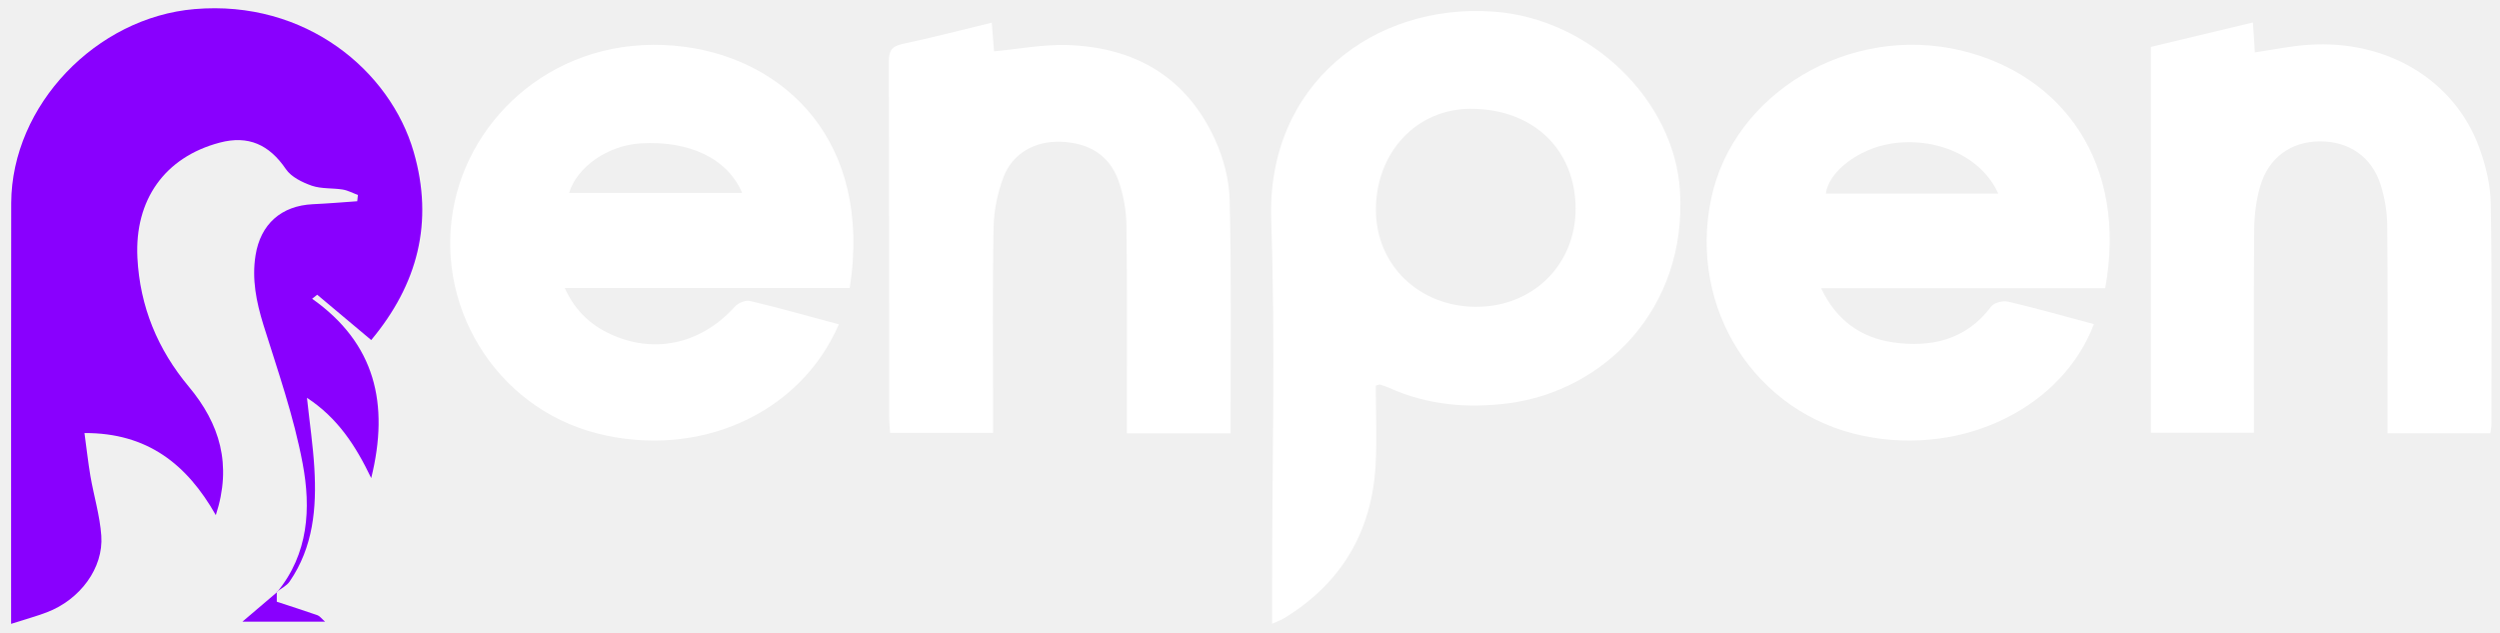
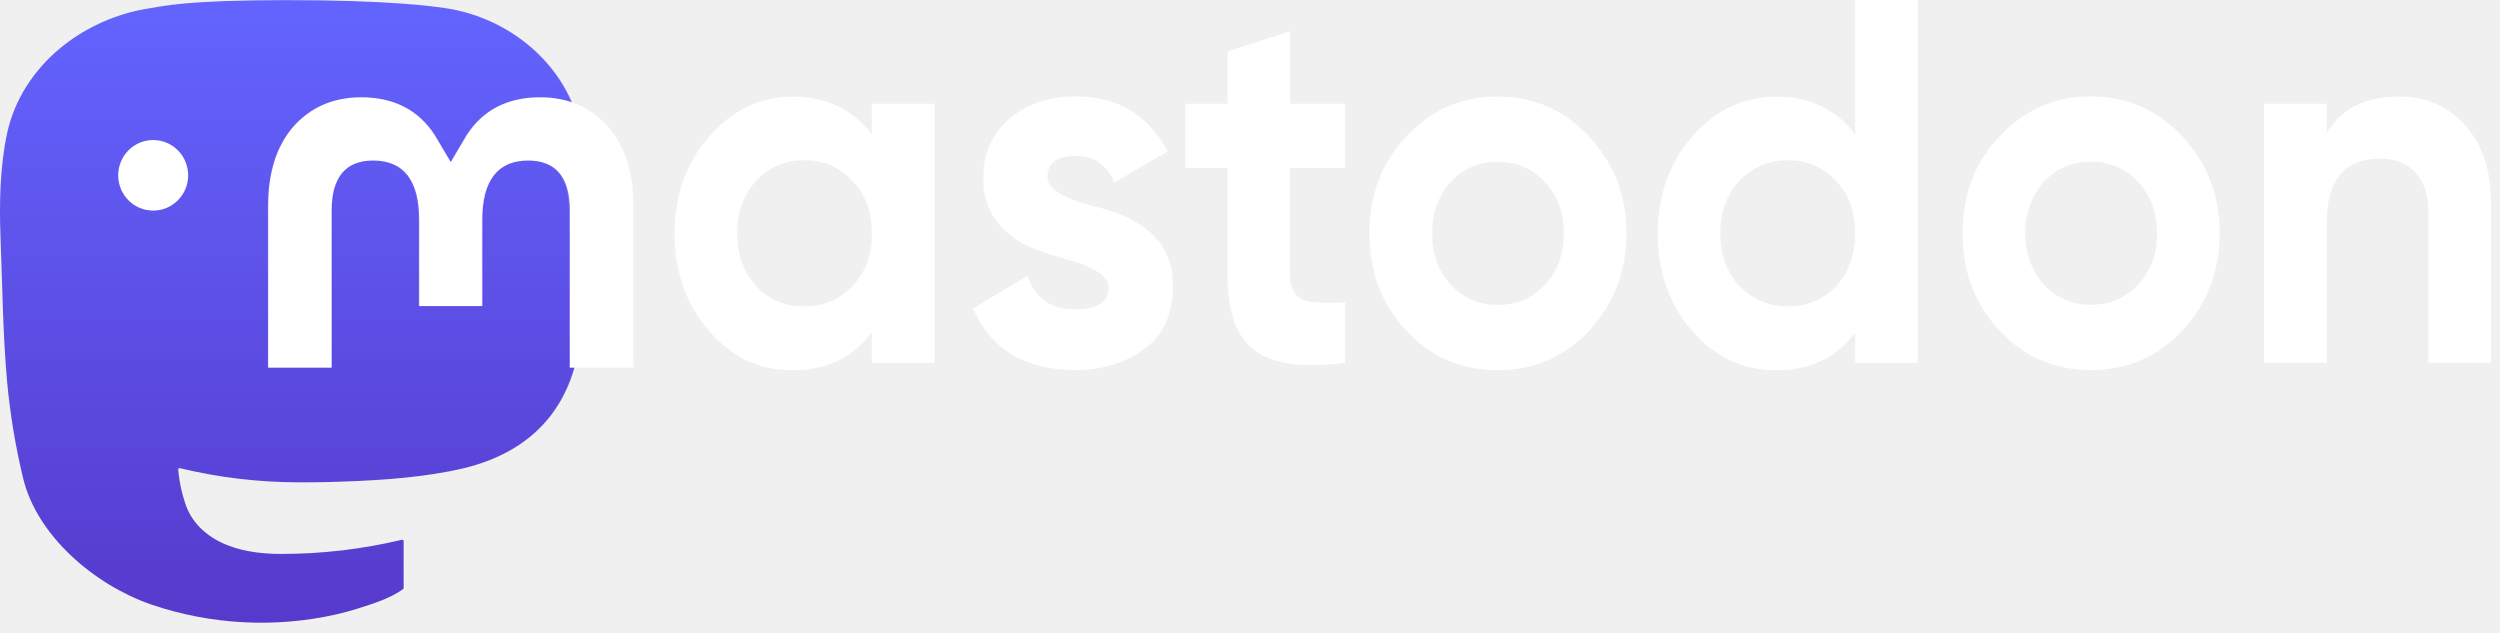
- <svg xmlns="http://www.w3.org/2000/svg" version="1.1" id="katman_1" x="0px" y="0px" viewBox="0 0 261 66" style="enable-background:new 0 0 261 66;" xml:space="preserve">
-   <style type="text/css">
- 	.st0{fill:#8900FE;}
- 	.st1{fill:#FFFFFF;}
- </style>
-   <g id="_x39_nEqj4_00000147184934841852209240000008450992408147086983_">
-     <g>
-       <path class="st0" d="M28.94,61.81c3.29-3.99,3.55-8.75,2.67-13.41c-0.92-4.92-2.6-9.7-4.1-14.49c-0.74-2.4-1.22-4.75-0.82-7.26    c0.52-3.25,2.68-5.17,5.98-5.33c1.55-0.07,3.1-0.2,4.64-0.31c0.02-0.22,0.05-0.43,0.07-0.65c-0.53-0.2-1.04-0.48-1.58-0.57    c-1.07-0.17-2.23-0.06-3.23-0.4c-1-0.35-2.15-0.91-2.71-1.73c-1.74-2.56-3.92-3.56-6.91-2.77c-5.75,1.52-8.9,5.98-8.6,12.01    c0.26,5.12,2.12,9.58,5.37,13.47c3.24,3.88,4.54,8.15,2.82,13.41c-3.01-5.3-7.14-8.6-13.72-8.57c0.22,1.6,0.38,3.05,0.62,4.48    c0.36,2.08,0.99,4.14,1.14,6.24c0.24,3.37-2.22,6.68-5.7,8c-1.11,0.42-2.26,0.73-3.72,1.2c0-0.87,0-1.46,0-2.06    c0-13.96-0.01-27.92,0.01-41.87C1.22,10.96,10.07,1.82,20.32,0.95c11.6-0.99,20.42,6.43,22.88,14.89    c2.14,7.37,0.41,13.86-4.43,19.66c-1.97-1.65-3.8-3.19-5.64-4.73c-0.18,0.14-0.35,0.28-0.53,0.42c6.58,4.65,8.09,10.96,6.17,18.72    c-1.62-3.36-3.47-6.25-6.71-8.38c0.28,2.63,0.63,4.97,0.77,7.32c0.25,4.18-0.11,8.27-2.58,11.86c-0.31,0.45-0.88,0.72-1.33,1.07    L28.94,61.81z" />
-       <path class="st1" d="M143.69,40.26c0,2.78,0.13,5.54-0.02,8.28c-0.39,6.96-3.56,12.33-9.53,15.99c-0.33,0.2-0.7,0.33-1.28,0.59    c0-1.36,0-2.54,0-3.72c0-12.81,0.35-25.63-0.09-38.42c-0.49-14.21,10.75-22.65,23.19-21.77c10.13,0.71,18.92,9.22,19.5,18.72    c0.76,12.39-8,20.88-17.9,22.17c-4.23,0.55-8.48,0.2-12.47-1.61c-0.31-0.14-0.64-0.23-0.96-0.34    C144.08,40.13,144.01,40.17,143.69,40.26z M154.19,32.03c5.93,0,10.38-4.41,10.37-10.26c-0.02-6.19-4.46-10.41-10.95-10.41    c-5.65,0-9.89,4.52-9.91,10.53C143.7,27.67,148.21,32.03,154.19,32.03z" />
-       <path class="st1" d="M219.87,30.09c-9.89,0-19.66,0-29.67,0c1.6,3.38,4.2,5.18,7.5,5.65c3.98,0.57,7.65-0.24,10.27-3.75    c0.3-0.4,1.23-0.62,1.76-0.5c3,0.71,5.98,1.55,8.96,2.35c-3.25,8.57-13.46,13.81-24.01,11.68c-11.33-2.29-18.38-13.3-15.96-24.79    c2.32-11.01,14.43-18.26,26.13-15.45C215.43,7.82,222.25,17.07,219.87,30.09z M208.7,20.21c-1.73-3.86-6.46-5.97-11.23-5.21    c-3.34,0.53-6.5,2.92-6.77,5.21C196.64,20.21,202.58,20.21,208.7,20.21z" />
-       <path class="st1" d="M88.75,30.07c-9.88,0-19.67,0-29.77,0c1.15,2.53,2.93,4.05,5.18,4.99c4.53,1.9,9.24,0.68,12.58-3.04    c0.34-0.38,1.12-0.71,1.59-0.6c3.1,0.74,6.18,1.61,9.28,2.44c-4.09,9.45-14.74,14.05-25.23,11.39    c-10.71-2.72-17.26-13.6-14.87-24.29C49.67,11.31,59.16,3.23,71.59,4.9C81.8,6.27,91.15,14.54,88.75,30.07z M59.44,20.14    c6.01,0,12,0,18.07,0c-1.53-3.6-5.51-5.48-10.63-5.17C63.52,15.17,60.25,17.42,59.44,20.14z" />
-       <path class="st1" d="M128.52,45.24c-3.65,0-7.12,0-10.83,0c0-0.67,0-1.28,0-1.89c0-6.6,0.05-13.21-0.04-19.81    c-0.02-1.57-0.31-3.21-0.84-4.69c-0.98-2.73-3.17-3.94-6.01-4.05c-2.71-0.1-5.07,1.21-6.01,3.73c-0.61,1.63-0.98,3.44-1.02,5.17    c-0.12,6.49-0.05,12.98-0.05,19.46c0,0.63,0,1.25,0,2.03c-3.62,0-7.13,0-10.76,0c-0.03-0.59-0.09-1.15-0.09-1.71    c-0.01-12.34,0-24.69-0.04-37.03c0-1.11,0.28-1.61,1.42-1.86c3.07-0.65,6.11-1.44,9.33-2.22c0.09,1.11,0.17,2.1,0.24,2.99    c2.57-0.24,5.05-0.72,7.52-0.66c7.12,0.19,12.58,3.3,15.58,9.92c0.88,1.94,1.46,4.17,1.51,6.29    C128.62,28.94,128.52,36.98,128.52,45.24z" />
-       <path class="st1" d="M224.64,4.9c3.55-0.85,7-1.67,10.66-2.55c0.07,1.07,0.13,2.06,0.2,3.12c1.93-0.28,3.76-0.67,5.61-0.79    c8.17-0.56,15.22,3.65,17.82,10.71c0.68,1.86,1.18,3.89,1.21,5.85c0.14,7.69,0.07,15.39,0.07,23.08c0,0.27-0.06,0.55-0.11,0.91    c-3.56,0-7.03,0-10.74,0c0-0.68,0-1.29,0-1.9c0-6.6,0.04-13.21-0.03-19.81c-0.01-1.41-0.26-2.87-0.68-4.21    c-0.93-2.95-3.32-4.57-6.37-4.55c-3.01,0.02-5.37,1.7-6.23,4.71c-0.41,1.41-0.6,2.93-0.62,4.4c-0.06,6.43-0.03,12.86-0.03,19.29    c0,0.63,0,1.25,0,2.02c-3.63,0-7.14,0-10.76,0C224.64,31.79,224.64,18.43,224.64,4.9z" />
-       <path class="st0" d="M28.91,61.77c0,0.37,0,0.75,0,1.05c1.45,0.48,2.85,0.92,4.25,1.41c0.23,0.08,0.4,0.33,0.79,0.67    c-3.05,0-5.83,0-8.63,0c1.21-1.02,2.42-2.05,3.63-3.09C28.94,61.81,28.91,61.77,28.91,61.77z" />
-     </g>
-   </g>
+ <svg xmlns="http://www.w3.org/2000/svg" xmlns:xlink="http://www.w3.org/1999/xlink" width="261" height="66" viewBox="0 0 261 66" fill="none">
+   <symbol id="logo-symbol-wordmark">
+     <path d="M60.754 14.403C59.814 7.419 53.727 1.916 46.512 0.849C45.294 0.669 40.682 0.013 29.997 0.013H29.918C19.23 0.013 16.937 0.669 15.72 0.849C8.705 1.886 2.299 6.832 0.745 13.898C-0.003 17.378 -0.083 21.237 0.056 24.776C0.254 29.851 0.293 34.918 0.753 39.973C1.072 43.331 1.628 46.661 2.417 49.941C3.894 55.997 9.875 61.037 15.734 63.093C22.008 65.237 28.754 65.593 35.218 64.121C35.929 63.956 36.632 63.764 37.325 63.545C38.897 63.046 40.738 62.487 42.091 61.507C42.11 61.493 42.125 61.475 42.136 61.455C42.147 61.434 42.153 61.412 42.153 61.389V56.49C42.153 56.469 42.148 56.447 42.138 56.428C42.129 56.409 42.115 56.392 42.098 56.379C42.081 56.365 42.061 56.356 42.04 56.351C42.019 56.346 41.997 56.347 41.976 56.351C37.834 57.341 33.59 57.836 29.332 57.829C22.005 57.829 20.034 54.351 19.469 52.904C19.016 51.653 18.727 50.348 18.612 49.022C18.611 49 18.615 48.977 18.624 48.957C18.633 48.937 18.647 48.919 18.664 48.904C18.682 48.89 18.702 48.88 18.724 48.876C18.745 48.871 18.768 48.871 18.79 48.877C22.862 49.859 27.037 50.355 31.227 50.354C32.234 50.354 33.239 50.354 34.246 50.328C38.46 50.209 42.901 49.994 47.047 49.184C47.15 49.164 47.253 49.146 47.342 49.119C53.881 47.864 60.104 43.923 60.736 33.943C60.76 33.55 60.819 29.828 60.819 29.42C60.822 28.035 61.265 19.591 60.754 14.403Z" fill="url(#paint0_linear_89_11)" />
+     <path d="M12.344 18.303C12.344 16.267 13.978 14.619 15.997 14.619C18.016 14.619 19.65 16.267 19.65 18.303C19.65 20.34 18.016 21.987 15.997 21.987C13.978 21.987 12.344 20.34 12.344 18.303Z" fill="currentColor" />
+     <path d="M66.148 21.468V38.384H59.499V21.974C59.499 18.511 58.058 16.76 55.164 16.76C51.975 16.76 50.367 18.848 50.367 22.96V31.95H43.769V22.96C43.769 18.835 42.174 16.76 38.971 16.76C36.09 16.76 34.637 18.511 34.637 21.974V38.384H28V21.468C28 18.018 28.875 15.268 30.624 13.231C32.437 11.195 34.804 10.157 37.736 10.157C41.132 10.157 43.717 11.48 45.415 14.114L47.074 16.915L48.733 14.114C50.431 11.48 53.004 10.157 56.412 10.157C59.344 10.157 61.711 11.195 63.525 13.231C65.274 15.268 66.148 18.005 66.148 21.468ZM89.03 29.874C90.406 28.409 91.062 26.579 91.062 24.361C91.062 22.143 90.406 20.301 89.03 18.9C87.705 17.434 86.033 16.734 84.001 16.734C81.969 16.734 80.296 17.434 78.972 18.9C77.647 20.301 76.991 22.143 76.991 24.361C76.991 26.579 77.647 28.422 78.972 29.874C80.296 31.275 81.969 31.989 84.001 31.989C86.033 31.989 87.705 31.288 89.03 29.874ZM91.062 10.832H97.609V37.891H91.062V34.7C89.081 37.346 86.342 38.656 82.779 38.656C79.216 38.656 76.477 37.307 74.046 34.544C71.653 31.781 70.444 28.37 70.444 24.374C70.444 20.379 71.666 17.019 74.046 14.256C76.489 11.493 79.383 10.092 82.779 10.092C86.174 10.092 89.081 11.389 91.062 14.036V10.845V10.832ZM119.654 23.868C121.583 25.334 122.548 27.384 122.496 29.978C122.496 32.741 121.532 34.907 119.551 36.412C117.57 37.878 115.178 38.63 112.284 38.63C107.049 38.63 103.499 36.464 101.621 32.196L107.306 28.785C108.065 31.107 109.737 32.3 112.284 32.3C114.625 32.3 115.782 31.548 115.782 29.978C115.782 28.837 114.265 27.812 111.165 27.008C109.995 26.683 109.03 26.359 108.271 26.087C107.204 25.659 106.29 25.166 105.532 24.569C103.654 23.103 102.689 21.157 102.689 18.667C102.689 16.02 103.602 13.906 105.429 12.388C107.306 10.819 109.596 10.066 112.335 10.066C116.709 10.066 119.898 11.96 121.982 15.8L116.4 19.043C115.59 17.201 114.213 16.28 112.335 16.28C110.355 16.28 109.39 17.032 109.39 18.498C109.39 19.64 110.908 20.664 114.008 21.468C116.4 22.013 118.278 22.818 119.641 23.855L119.654 23.868ZM140.477 17.538H134.741V28.798C134.741 30.147 135.255 30.964 136.22 31.34C136.927 31.613 138.355 31.665 140.49 31.561V37.891C136.079 38.436 132.876 37.995 130.998 36.542C129.12 35.141 128.207 32.534 128.207 28.811V17.538H123.795V10.832H128.207V5.37L134.754 3.256V10.832H140.49V17.538H140.477ZM161.352 29.719C162.677 28.318 163.333 26.528 163.333 24.361C163.333 22.195 162.677 20.418 161.352 19.004C160.027 17.603 158.407 16.889 156.426 16.889C154.445 16.889 152.825 17.59 151.5 19.004C150.227 20.47 149.571 22.247 149.571 24.361C149.571 26.476 150.227 28.253 151.5 29.719C152.825 31.12 154.445 31.833 156.426 31.833C158.407 31.833 160.027 31.133 161.352 29.719ZM146.883 34.531C144.297 31.768 143.024 28.422 143.024 24.361C143.024 20.301 144.297 17.006 146.883 14.243C149.468 11.48 152.67 10.079 156.426 10.079C160.182 10.079 163.384 11.48 165.97 14.243C168.555 17.006 169.88 20.418 169.88 24.361C169.88 28.305 168.555 31.768 165.97 34.531C163.384 37.294 160.233 38.643 156.426 38.643C152.619 38.643 149.468 37.294 146.883 34.531ZM191.771 29.874C193.095 28.409 193.751 26.579 193.751 24.361C193.751 22.143 193.095 20.301 191.771 18.9C190.446 17.434 188.774 16.734 186.742 16.734C184.709 16.734 183.037 17.434 181.661 18.9C180.336 20.301 179.68 22.143 179.68 24.361C179.68 26.579 180.336 28.422 181.661 29.874C183.037 31.275 184.761 31.989 186.742 31.989C188.722 31.989 190.446 31.288 191.771 29.874ZM193.751 0H200.298V37.891H193.751V34.7C191.822 37.346 189.082 38.656 185.52 38.656C181.957 38.656 179.179 37.307 176.735 34.544C174.343 31.781 173.134 28.37 173.134 24.374C173.134 20.379 174.356 17.019 176.735 14.256C179.166 11.493 182.111 10.092 185.52 10.092C188.928 10.092 191.822 11.389 193.751 14.036V0.013V0ZM223.308 29.706C224.633 28.305 225.289 26.515 225.289 24.348C225.289 22.182 224.633 20.405 223.308 18.991C221.983 17.59 220.363 16.877 218.382 16.877C216.401 16.877 214.78 17.577 213.456 18.991C212.182 20.457 211.526 22.234 211.526 24.348C211.526 26.463 212.182 28.24 213.456 29.706C214.78 31.107 216.401 31.82 218.382 31.82C220.363 31.82 221.983 31.12 223.308 29.706ZM208.838 34.518C206.253 31.755 204.98 28.409 204.98 24.348C204.98 20.288 206.253 16.993 208.838 14.23C211.424 11.467 214.626 10.066 218.382 10.066C222.137 10.066 225.34 11.467 227.925 14.23C230.511 16.993 231.835 20.405 231.835 24.348C231.835 28.292 230.511 31.755 227.925 34.518C225.34 37.281 222.189 38.63 218.382 38.63C214.575 38.63 211.424 37.281 208.838 34.518ZM260.17 21.261V37.878H253.623V22.13C253.623 20.34 253.173 18.991 252.247 17.966C251.385 17.045 250.164 16.565 248.594 16.565C244.89 16.565 243.012 18.783 243.012 23.272V37.878H236.466V10.832H243.012V13.867C244.581 11.325 247.077 10.079 250.575 10.079C253.366 10.079 255.656 11.052 257.431 13.05C259.257 15.047 260.17 17.759 260.17 21.274" fill="currentColor" />
+     <defs>
+       <linearGradient id="paint0_linear_89_11" x1="30.5" y1="0.013" x2="30.5" y2="65.013" gradientUnits="userSpaceOnUse">
+         <stop stop-color="#6364FF" />
+         <stop offset="1" stop-color="#563ACC" />
+       </linearGradient>
+     </defs>
+   </symbol>
+   <use xlink:href="#logo-symbol-wordmark" style="color:#fff" />
</svg>
